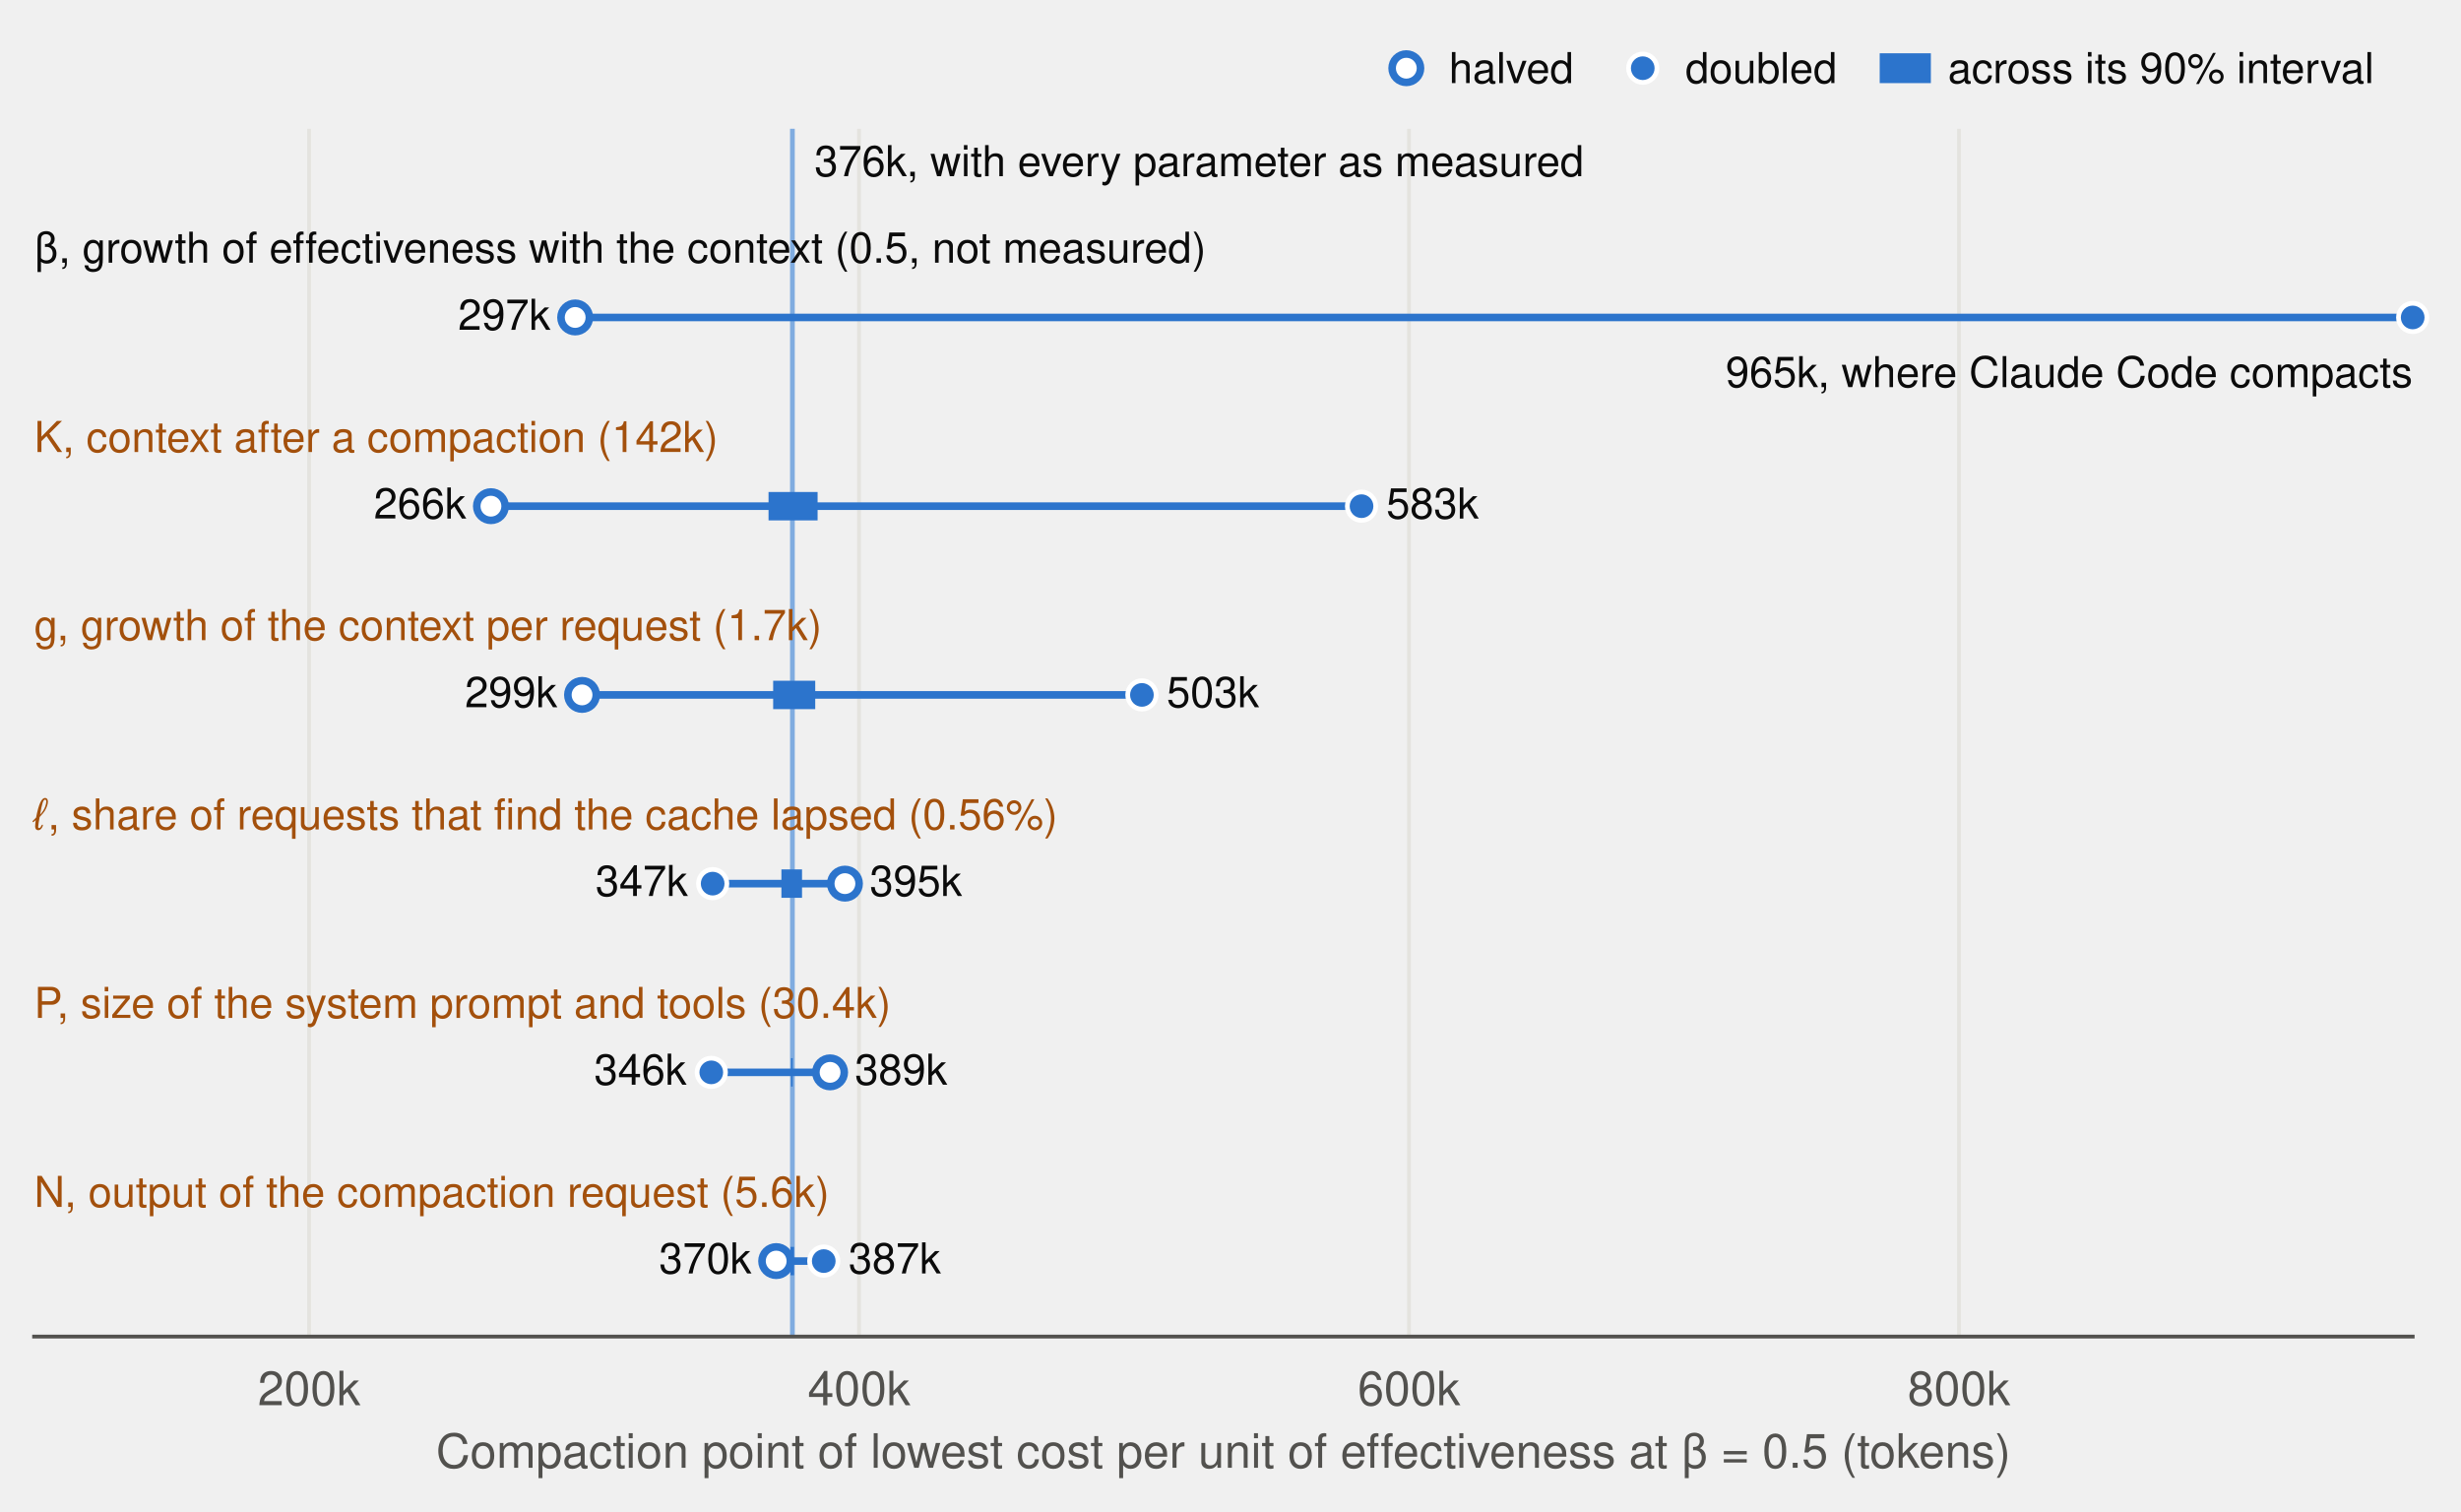
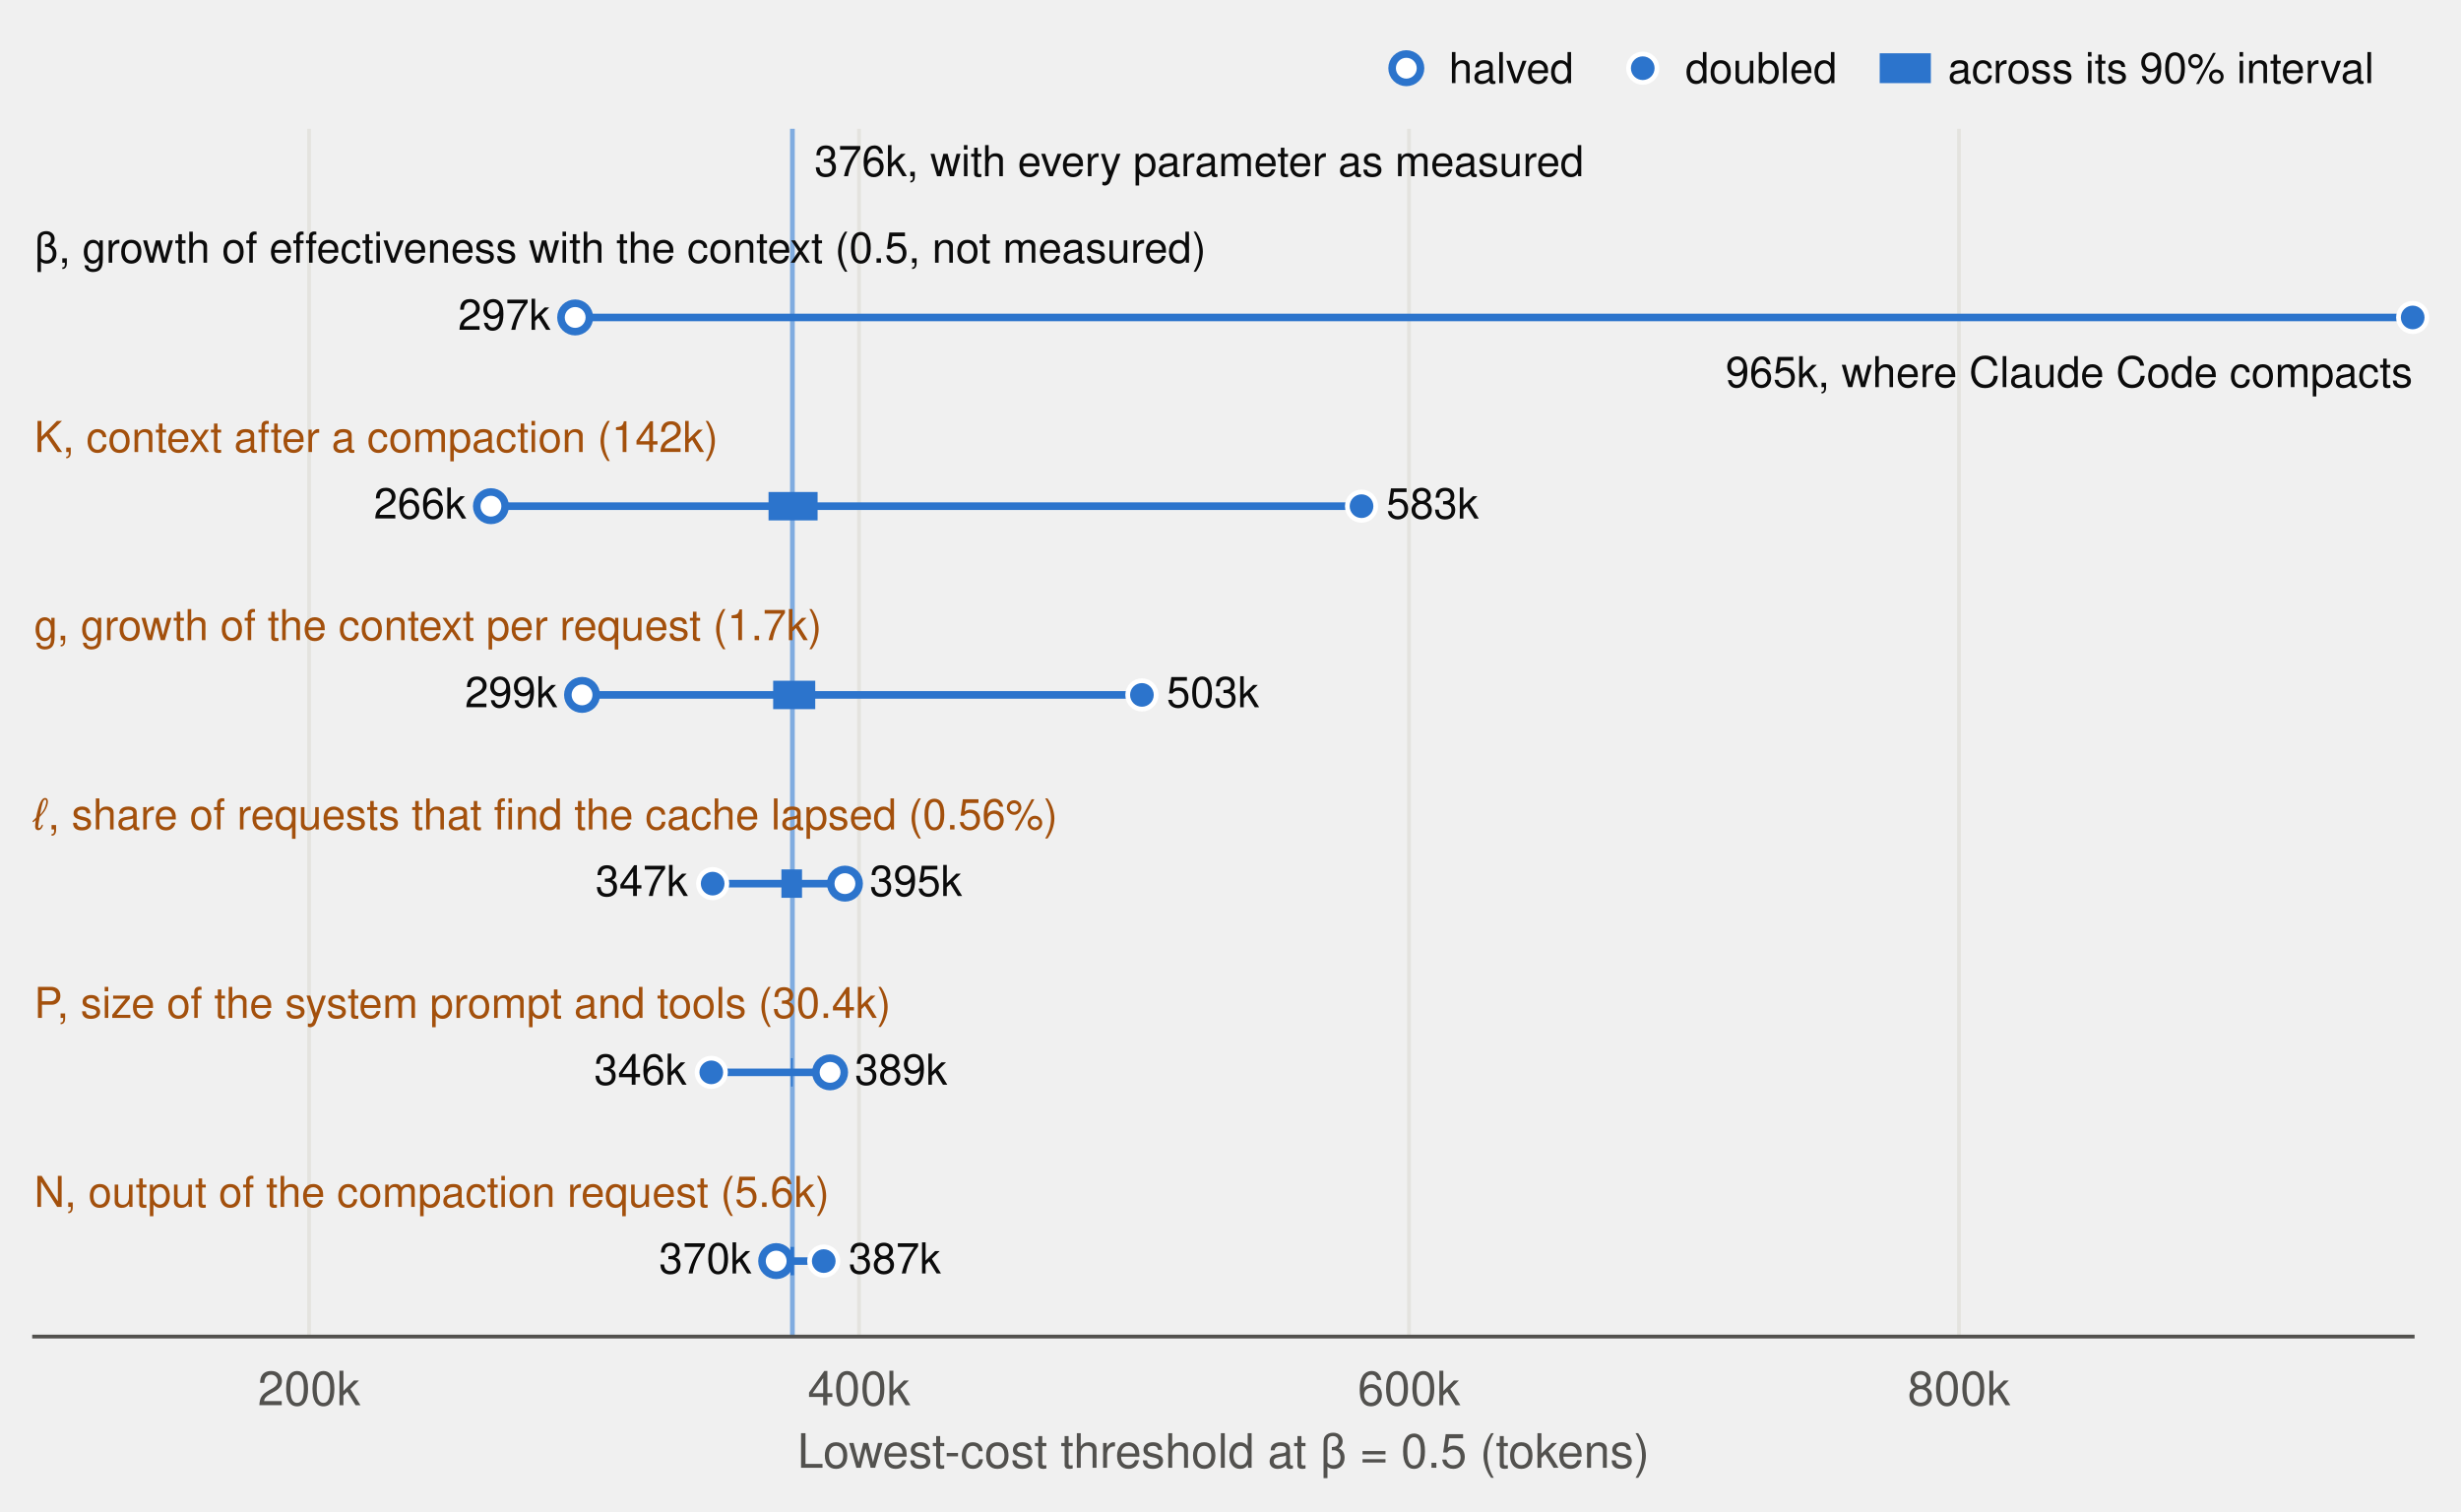
- <svg xmlns="http://www.w3.org/2000/svg" xmlns:xlink="http://www.w3.org/1999/xlink" width="519.6pt" height="319.187pt" viewBox="0 0 519.6 319.187" version="1.1">
+ <svg xmlns="http://www.w3.org/2000/svg" xmlns:xlink="http://www.w3.org/1999/xlink" width="519.6pt" height="319.143pt" viewBox="0 0 519.6 319.143" version="1.1">
  <defs>
    <style type="text/css">*{stroke-linejoin: round; stroke-linecap: butt}</style>
  </defs>
  <g id="figure_1">
    <g id="patch_1">
-       <path d="M 0 319.187  L 519.6 319.187  L 519.6 0  L 0 0  L 0 319.187  z " style="fill: none" />
+       <path d="M 0 319.143  L 519.6 319.143  L 519.6 0  L 0 0  L 0 319.143  z " style="fill: none" />
    </g>
    <g id="axes_1">
      <g id="patch_2">
        <path d="M 7.2 282.203  L 509.4 282.203  L 509.4 27.179  L 7.2 27.179  L 7.2 282.203  z " style="fill: none" />
      </g>
      <g id="matplotlib.axis_1">
        <g id="xtick_1">
          <g id="line2d_1">
-             <path d="M 65.258 282.203  L 65.258 27.179  " clip-path="url(#pe9c3cb578a)" style="fill: none; stroke: #e4e3df; stroke-width: 0.8; stroke-linecap: square" />
+             <path d="M 65.258 282.203  L 65.258 27.179  " clip-path="url(#pea10e40f83)" style="fill: none; stroke: #e4e3df; stroke-width: 0.8; stroke-linecap: square" />
          </g>
          <g id="line2d_2" />
          <g id="text_1">
            <text style="font-size: 10px; font-family: 'Helvetica', 'Arial', 'DejaVu Sans'; text-anchor: middle; fill: #52514e" x="65.258" y="296.703" transform="rotate(-0 65.2578 296.7033)">200k</text>
          </g>
        </g>
        <g id="xtick_2">
          <g id="line2d_3">
-             <path d="M 181.373 282.203  L 181.373 27.179  " clip-path="url(#pe9c3cb578a)" style="fill: none; stroke: #e4e3df; stroke-width: 0.8; stroke-linecap: square" />
+             <path d="M 181.373 282.203  L 181.373 27.179  " clip-path="url(#pea10e40f83)" style="fill: none; stroke: #e4e3df; stroke-width: 0.8; stroke-linecap: square" />
          </g>
          <g id="line2d_4" />
          <g id="text_2">
            <text style="font-size: 10px; font-family: 'Helvetica', 'Arial', 'DejaVu Sans'; text-anchor: middle; fill: #52514e" x="181.373" y="296.703" transform="rotate(-0 181.3734 296.7033)">400k</text>
          </g>
        </g>
        <g id="xtick_3">
          <g id="line2d_5">
-             <path d="M 297.489 282.203  L 297.489 27.179  " clip-path="url(#pe9c3cb578a)" style="fill: none; stroke: #e4e3df; stroke-width: 0.8; stroke-linecap: square" />
+             <path d="M 297.489 282.203  L 297.489 27.179  " clip-path="url(#pea10e40f83)" style="fill: none; stroke: #e4e3df; stroke-width: 0.8; stroke-linecap: square" />
          </g>
          <g id="line2d_6" />
          <g id="text_3">
            <text style="font-size: 10px; font-family: 'Helvetica', 'Arial', 'DejaVu Sans'; text-anchor: middle; fill: #52514e" x="297.489" y="296.703" transform="rotate(-0 297.489 296.7033)">600k</text>
          </g>
        </g>
        <g id="xtick_4">
          <g id="line2d_7">
-             <path d="M 413.605 282.203  L 413.605 27.179  " clip-path="url(#pe9c3cb578a)" style="fill: none; stroke: #e4e3df; stroke-width: 0.8; stroke-linecap: square" />
+             <path d="M 413.605 282.203  L 413.605 27.179  " clip-path="url(#pea10e40f83)" style="fill: none; stroke: #e4e3df; stroke-width: 0.8; stroke-linecap: square" />
          </g>
          <g id="line2d_8" />
          <g id="text_4">
            <text style="font-size: 10px; font-family: 'Helvetica', 'Arial', 'DejaVu Sans'; text-anchor: middle; fill: #52514e" x="413.605" y="296.703" transform="rotate(-0 413.6046 296.7033)">800k</text>
          </g>
        </g>
        <g id="text_5">
-           <text style="font-size: 10px; font-family: 'Helvetica', 'Arial', 'DejaVu Sans'; text-anchor: middle; fill: #52514e" x="258.3" y="309.903" transform="rotate(-0 258.3 309.9025)">Compaction point of lowest cost per unit of effectiveness at β = 0.5 (tokens)</text>
+           <text style="font-size: 10px; font-family: 'Helvetica', 'Arial', 'DejaVu Sans'; text-anchor: middle; fill: #52514e" x="258.3" y="309.903" transform="rotate(-0 258.3 309.9025)">Lowest-cost threshold at β = 0.5 (tokens)</text>
        </g>
      </g>
      <g id="matplotlib.axis_2" />
      <g id="line2d_9">
-         <path d="M 167.304 282.203  L 167.304 27.179  " clip-path="url(#pe9c3cb578a)" style="fill: none; stroke: #80ace0; stroke-linecap: square" />
+         <path d="M 167.304 282.203  L 167.304 27.179  " clip-path="url(#pea10e40f83)" style="fill: none; stroke: #80ace0; stroke-linecap: square" />
      </g>
      <g id="sens-N" aria-label="N, output of the compaction request (5.6k): 370k at half, 387k at twice, 375k–376k across its 90% interval">
-         <path d="M 163.879 266.264  L 173.923 266.264  " clip-path="url(#pe9c3cb578a)" style="fill: none; stroke: #2c74cc; stroke-width: 1.6" />
+         <path d="M 163.879 266.264  L 173.923 266.264  " clip-path="url(#pea10e40f83)" style="fill: none; stroke: #2c74cc; stroke-width: 1.6" />
      </g>
      <g id="line2d_10">
-         <path d="M 166.898 266.264  L 167.653 266.264  " clip-path="url(#pe9c3cb578a)" style="fill: none; stroke: #2c74cc; stroke-width: 6" />
+         <path d="M 166.898 266.264  L 167.653 266.264  " clip-path="url(#pea10e40f83)" style="fill: none; stroke: #2c74cc; stroke-width: 6" />
      </g>
      <g id="sens-P" aria-label="P, size of the system prompt and tools (30.4k): 389k at half, 346k at twice, 375k–376k across its 90% interval">
-         <path d="M 175.258 226.417  L 150.177 226.417  " clip-path="url(#pe9c3cb578a)" style="fill: none; stroke: #2c74cc; stroke-width: 1.6" />
+         <path d="M 175.258 226.417  L 150.177 226.417  " clip-path="url(#pea10e40f83)" style="fill: none; stroke: #2c74cc; stroke-width: 1.6" />
      </g>
      <g id="line2d_11">
-         <path d="M 167.014 226.417  L 167.362 226.417  " clip-path="url(#pe9c3cb578a)" style="fill: none; stroke: #2c74cc; stroke-width: 6" />
+         <path d="M 167.014 226.417  L 167.362 226.417  " clip-path="url(#pea10e40f83)" style="fill: none; stroke: #2c74cc; stroke-width: 6" />
      </g>
      <g id="sens-lapse" aria-label="ℓ, share of requests that find the cache lapsed (0.56%): 395k at half, 347k at twice, 372k–379k across its 90% interval">
-         <path d="M 178.393 186.569  L 150.468 186.569  " clip-path="url(#pe9c3cb578a)" style="fill: none; stroke: #2c74cc; stroke-width: 1.6" />
+         <path d="M 178.393 186.569  L 150.468 186.569  " clip-path="url(#pea10e40f83)" style="fill: none; stroke: #2c74cc; stroke-width: 1.6" />
      </g>
      <g id="line2d_12">
-         <path d="M 164.982 186.569  L 169.336 186.569  " clip-path="url(#pe9c3cb578a)" style="fill: none; stroke: #2c74cc; stroke-width: 6" />
+         <path d="M 164.982 186.569  L 169.336 186.569  " clip-path="url(#pea10e40f83)" style="fill: none; stroke: #2c74cc; stroke-width: 6" />
      </g>
      <g id="sens-g" aria-label="g, growth of the context per request (1.7k): 299k at half, 503k at twice, 369k–384k across its 90% interval">
-         <path d="M 122.89 146.722  L 241.096 146.722  " clip-path="url(#pe9c3cb578a)" style="fill: none; stroke: #2c74cc; stroke-width: 1.6" />
+         <path d="M 122.89 146.722  L 241.096 146.722  " clip-path="url(#pea10e40f83)" style="fill: none; stroke: #2c74cc; stroke-width: 1.6" />
      </g>
      <g id="line2d_13">
-         <path d="M 163.24 146.722  L 172.123 146.722  " clip-path="url(#pe9c3cb578a)" style="fill: none; stroke: #2c74cc; stroke-width: 6" />
+         <path d="M 163.24 146.722  L 172.123 146.722  " clip-path="url(#pea10e40f83)" style="fill: none; stroke: #2c74cc; stroke-width: 6" />
      </g>
      <g id="sens-K" aria-label="K, context after a compaction (142k): 266k at half, 583k at twice, 367k–385k across its 90% interval">
-         <path d="M 103.654 106.874  L 287.465 106.874  " clip-path="url(#pe9c3cb578a)" style="fill: none; stroke: #2c74cc; stroke-width: 1.6" />
+         <path d="M 103.654 106.874  L 287.465 106.874  " clip-path="url(#pea10e40f83)" style="fill: none; stroke: #2c74cc; stroke-width: 1.6" />
      </g>
      <g id="line2d_14">
-         <path d="M 162.264 106.874  L 172.622 106.874  " clip-path="url(#pe9c3cb578a)" style="fill: none; stroke: #2c74cc; stroke-width: 6" />
+         <path d="M 162.264 106.874  L 172.622 106.874  " clip-path="url(#pea10e40f83)" style="fill: none; stroke: #2c74cc; stroke-width: 6" />
      </g>
      <g id="sens-β" aria-label="β, growth of effectiveness with the context (0.5, not measured): 297k at half, 965k at twice">
-         <path d="M 121.439 67.027  L 509.4 67.027  " clip-path="url(#pe9c3cb578a)" style="fill: none; stroke: #2c74cc; stroke-width: 1.6" />
+         <path d="M 121.439 67.027  L 509.4 67.027  " clip-path="url(#pea10e40f83)" style="fill: none; stroke: #2c74cc; stroke-width: 1.6" />
      </g>
      <g id="patch_3">
        <path d="M 7.2 282.203  L 509.4 282.203  " style="fill: none; stroke: #52514e; stroke-width: 0.8; stroke-linejoin: miter; stroke-linecap: square" />
      </g>
      <g id="text_6">
        <text style="font-size: 9px; font-family: 'Helvetica', 'Arial', 'DejaVu Sans'; text-anchor: start; fill: #0b0b0b" x="171.949" y="37.204" transform="rotate(-0 171.949 37.20417)">376k, with every parameter as measured</text>
      </g>
      <g id="line2d_15">
        <defs>
          <path id="m3154f4faba" d="M 0 3  C 0.796 3 1.559 2.684 2.121 2.121  C 2.684 1.559 3 0.796 3 0  C 3 -0.796 2.684 -1.559 2.121 -2.121  C 1.559 -2.684 0.796 -3 0 -3  C -0.796 -3 -1.559 -2.684 -2.121 -2.121  C -2.684 -1.559 -3 -0.796 -3 0  C -3 0.796 -2.684 1.559 -2.121 2.121  C -1.559 2.684 -0.796 3 0 3  z " style="stroke: #2c74cc; stroke-width: 1.6" />
        </defs>
        <g>
          <use xlink:href="#m3154f4faba" x="163.879" y="266.264" style="fill: #ffffff; stroke: #2c74cc; stroke-width: 1.6" />
        </g>
      </g>
      <g id="line2d_16">
        <defs>
          <path id="m90ca27454b" d="M 0 3  C 0.796 3 1.559 2.684 2.121 2.121  C 2.684 1.559 3 0.796 3 0  C 3 -0.796 2.684 -1.559 2.121 -2.121  C 1.559 -2.684 0.796 -3 0 -3  C -0.796 -3 -1.559 -2.684 -2.121 -2.121  C -2.684 -1.559 -3 -0.796 -3 0  C -3 0.796 -2.684 1.559 -2.121 2.121  C -1.559 2.684 -0.796 3 0 3  z " style="stroke: #ffffff" />
        </defs>
        <g>
          <use xlink:href="#m90ca27454b" x="173.923" y="266.264" style="fill: #2c74cc; stroke: #ffffff" />
        </g>
      </g>
      <g id="text_7">
        <text style="font-size: 9px; font-family: 'Helvetica', 'Arial', 'DejaVu Sans'; text-anchor: end; fill: #0b0b0b" x="158.654" y="268.875" transform="rotate(-0 158.6538 268.8746)">370k</text>
      </g>
      <g id="text_8">
        <text style="font-size: 9px; font-family: 'Helvetica', 'Arial', 'DejaVu Sans'; text-anchor: start; fill: #0b0b0b" x="179.148" y="268.875" transform="rotate(-0 179.1482 268.8746)">387k</text>
      </g>
      <g id="line2d_17">
        <g>
          <use xlink:href="#m3154f4faba" x="175.258" y="226.417" style="fill: #ffffff; stroke: #2c74cc; stroke-width: 1.6" />
        </g>
      </g>
      <g id="line2d_18">
        <g>
          <use xlink:href="#m90ca27454b" x="150.177" y="226.417" style="fill: #2c74cc; stroke: #ffffff" />
        </g>
      </g>
      <g id="text_9">
        <text style="font-size: 9px; font-family: 'Helvetica', 'Arial', 'DejaVu Sans'; text-anchor: end; fill: #0b0b0b" x="144.952" y="229.027" transform="rotate(-0 144.9521 229.0271)">346k</text>
      </g>
      <g id="text_10">
        <text style="font-size: 9px; font-family: 'Helvetica', 'Arial', 'DejaVu Sans'; text-anchor: start; fill: #0b0b0b" x="180.484" y="229.027" transform="rotate(-0 180.4835 229.0271)">389k</text>
      </g>
      <g id="line2d_19">
        <g>
          <use xlink:href="#m3154f4faba" x="178.393" y="186.569" style="fill: #ffffff; stroke: #2c74cc; stroke-width: 1.6" />
        </g>
      </g>
      <g id="line2d_20">
        <g>
          <use xlink:href="#m90ca27454b" x="150.468" y="186.569" style="fill: #2c74cc; stroke: #ffffff" />
        </g>
      </g>
      <g id="text_11">
        <text style="font-size: 9px; font-family: 'Helvetica', 'Arial', 'DejaVu Sans'; text-anchor: end; fill: #0b0b0b" x="145.242" y="189.18" transform="rotate(-0 145.2424 189.1796)">347k</text>
      </g>
      <g id="text_12">
        <text style="font-size: 9px; font-family: 'Helvetica', 'Arial', 'DejaVu Sans'; text-anchor: start; fill: #0b0b0b" x="183.619" y="189.18" transform="rotate(-0 183.6186 189.1796)">395k</text>
      </g>
      <g id="line2d_21">
        <g>
          <use xlink:href="#m3154f4faba" x="122.89" y="146.722" style="fill: #ffffff; stroke: #2c74cc; stroke-width: 1.6" />
        </g>
      </g>
      <g id="line2d_22">
        <g>
          <use xlink:href="#m90ca27454b" x="241.096" y="146.722" style="fill: #2c74cc; stroke: #ffffff" />
        </g>
      </g>
      <g id="text_13">
        <text style="font-size: 9px; font-family: 'Helvetica', 'Arial', 'DejaVu Sans'; text-anchor: end; fill: #0b0b0b" x="117.665" y="149.332" transform="rotate(-0 117.665 149.3321)">299k</text>
      </g>
      <g id="text_14">
        <text style="font-size: 9px; font-family: 'Helvetica', 'Arial', 'DejaVu Sans'; text-anchor: start; fill: #0b0b0b" x="246.321" y="149.332" transform="rotate(-0 246.3211 149.3321)">503k</text>
      </g>
      <g id="line2d_23">
        <g>
          <use xlink:href="#m3154f4faba" x="103.654" y="106.874" style="fill: #ffffff; stroke: #2c74cc; stroke-width: 1.6" />
        </g>
      </g>
      <g id="line2d_24">
        <g>
          <use xlink:href="#m90ca27454b" x="287.465" y="106.874" style="fill: #2c74cc; stroke: #ffffff" />
        </g>
      </g>
      <g id="text_15">
        <text style="font-size: 9px; font-family: 'Helvetica', 'Arial', 'DejaVu Sans'; text-anchor: end; fill: #0b0b0b" x="98.428" y="109.485" transform="rotate(-0 98.42833 109.4846)">266k</text>
      </g>
      <g id="text_16">
        <text style="font-size: 9px; font-family: 'Helvetica', 'Arial', 'DejaVu Sans'; text-anchor: start; fill: #0b0b0b" x="292.69" y="109.485" transform="rotate(-0 292.6902 109.4846)">583k</text>
      </g>
      <g id="line2d_25">
        <g>
          <use xlink:href="#m3154f4faba" x="121.439" y="67.027" style="fill: #ffffff; stroke: #2c74cc; stroke-width: 1.6" />
        </g>
      </g>
      <g id="line2d_26">
        <g>
          <use xlink:href="#m90ca27454b" x="509.4" y="67.027" style="fill: #2c74cc; stroke: #ffffff" />
        </g>
      </g>
      <g id="text_17">
        <text style="font-size: 9px; font-family: 'Helvetica', 'Arial', 'DejaVu Sans'; text-anchor: end; fill: #0b0b0b" x="116.214" y="69.637" transform="rotate(-0 116.2135 69.63715)">297k</text>
      </g>
      <g id="text_18">
        <text style="font-size: 9px; font-family: 'Helvetica', 'Arial', 'DejaVu Sans'; text-anchor: end; fill: #0b0b0b" x="509.4" y="81.746" transform="rotate(-0 509.4 81.7463)">965k, where Claude Code compacts</text>
      </g>
      <g id="text_19">
        <text style="font-size: 9px; font-family: 'Helvetica', 'Arial', 'DejaVu Sans'; text-anchor: start; fill: #a3500c" x="7.2" y="254.825" transform="rotate(-0 7.2 254.825)">N, output of the compaction request (5.6k)</text>
      </g>
      <g id="text_20">
        <text style="font-size: 9px; font-family: 'Helvetica', 'Arial', 'DejaVu Sans'; text-anchor: start; fill: #a3500c" x="7.2" y="214.924" transform="rotate(-0 7.2 214.924)">P, size of the system prompt and tools (30.4k)</text>
      </g>
      <g id="text_21">
        <text style="font-size: 9px; font-family: 'Helvetica', 'Arial', 'DejaVu Sans'; text-anchor: start; fill: #a3500c" x="7.2" y="175.13" transform="rotate(-0 7.2 175.13)">ℓ, share of requests that find the cache lapsed (0.56%)</text>
      </g>
      <g id="text_22">
        <text style="font-size: 9px; font-family: 'Helvetica', 'Arial', 'DejaVu Sans'; text-anchor: start; fill: #a3500c" x="7.2" y="135.167" transform="rotate(-0 7.2 135.1671)">g, growth of the context per request (1.7k)</text>
      </g>
      <g id="text_23">
        <text style="font-size: 9px; font-family: 'Helvetica', 'Arial', 'DejaVu Sans'; text-anchor: start; fill: #a3500c" x="7.2" y="95.435" transform="rotate(-0 7.2 95.43496)">K, context after a compaction (142k)</text>
      </g>
      <g id="text_24">
        <text style="font-size: 9px; font-family: 'Helvetica', 'Arial', 'DejaVu Sans'; text-anchor: start; fill: #0b0b0b" x="7.2" y="55.472" transform="rotate(-0 7.2 55.47215)">β, growth of effectiveness with the context (0.5, not measured)</text>
      </g>
      <g id="legend_1">
        <g id="line2d_27">
          <g>
            <use xlink:href="#m3154f4faba" x="296.921" y="14.4" style="fill: #ffffff; stroke: #2c74cc; stroke-width: 1.6" />
          </g>
        </g>
        <g id="text_25">
          <text style="font-size: 9px; font-family: 'Helvetica', 'Arial', 'DejaVu Sans'; text-anchor: start; fill: #0b0b0b" x="305.921" y="17.55" transform="rotate(-0 305.9212 17.55)">halved</text>
        </g>
        <g id="line2d_28">
          <g>
            <use xlink:href="#m90ca27454b" x="346.84" y="14.4" style="fill: #2c74cc; stroke: #ffffff" />
          </g>
        </g>
        <g id="text_26">
          <text style="font-size: 9px; font-family: 'Helvetica', 'Arial', 'DejaVu Sans'; text-anchor: start; fill: #0b0b0b" x="355.84" y="17.55" transform="rotate(-0 355.8403 17.55)">doubled</text>
        </g>
        <g id="patch_4">
          <path d="M 396.869 17.55  L 407.669 17.55  L 407.669 11.25  L 396.869 11.25  z " style="fill: #2c74cc" />
        </g>
        <g id="text_27">
          <text style="font-size: 9px; font-family: 'Helvetica', 'Arial', 'DejaVu Sans'; text-anchor: start; fill: #0b0b0b" x="411.269" y="17.55" transform="rotate(-0 411.2691 17.55)">across its 90% interval</text>
        </g>
      </g>
    </g>
  </g>
  <defs>
-     <clipPath id="pe9c3cb578a">
+     <clipPath id="pea10e40f83">
      <rect x="7.2" y="27.179" width="502.2" height="255.024" />
    </clipPath>
  </defs>
</svg>
